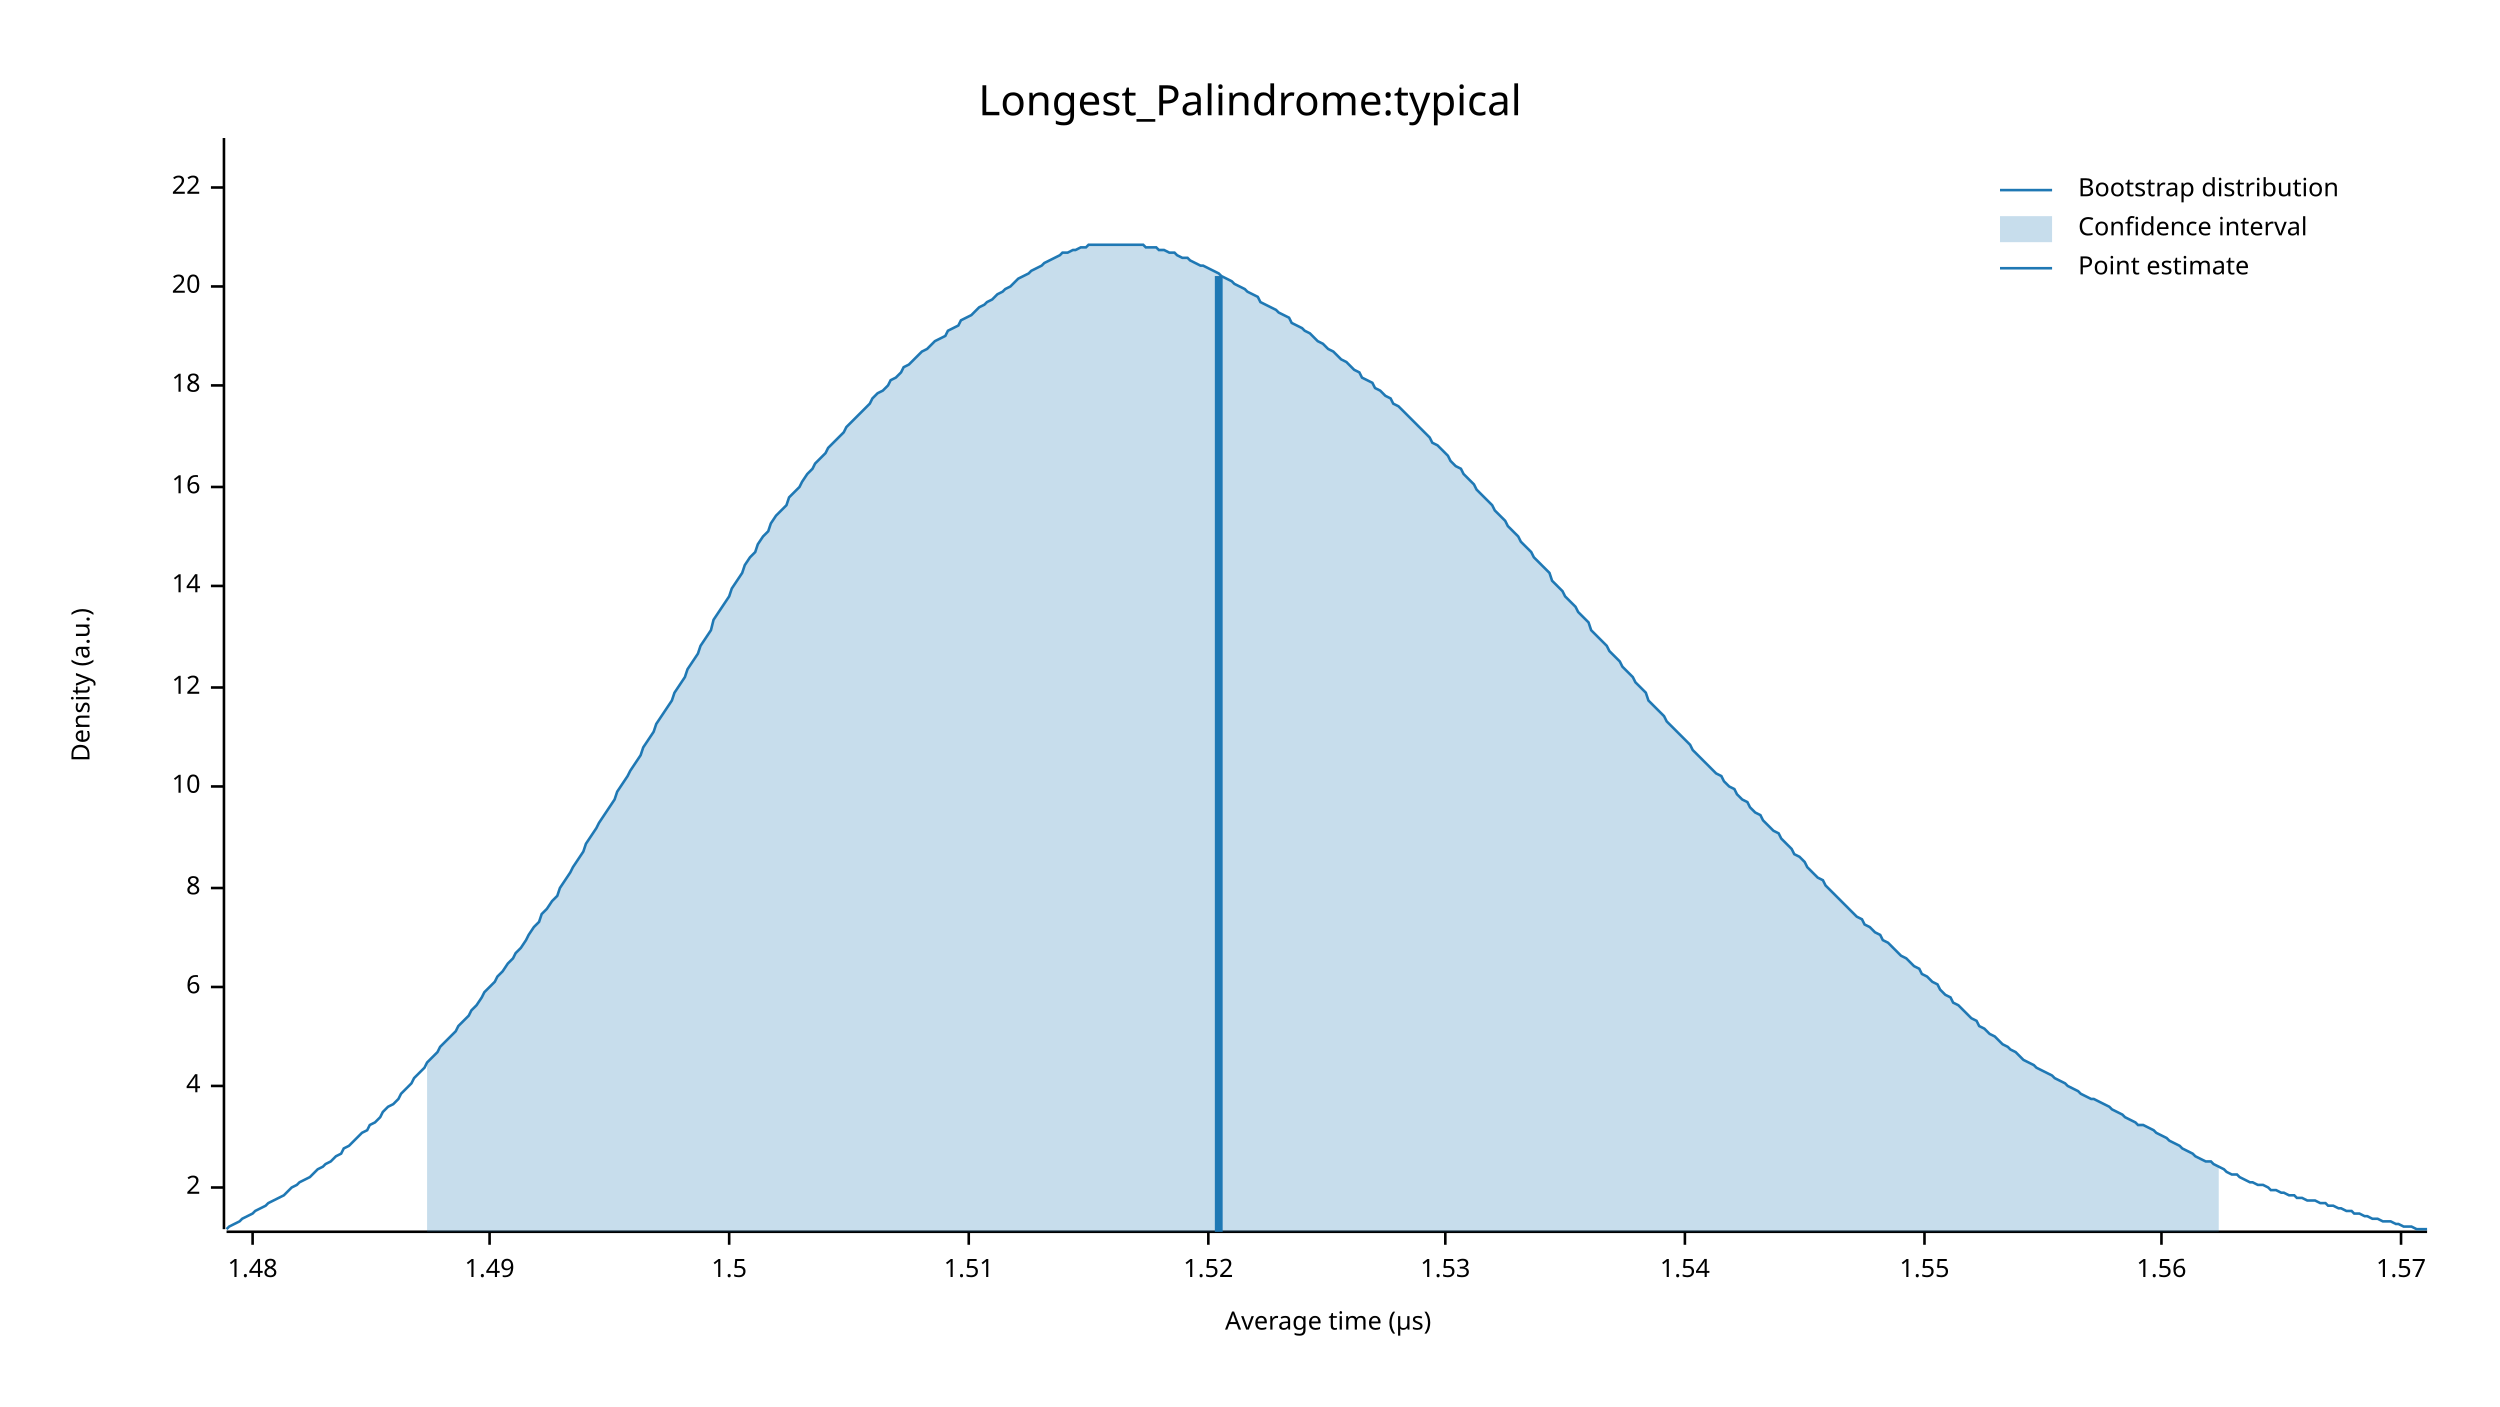
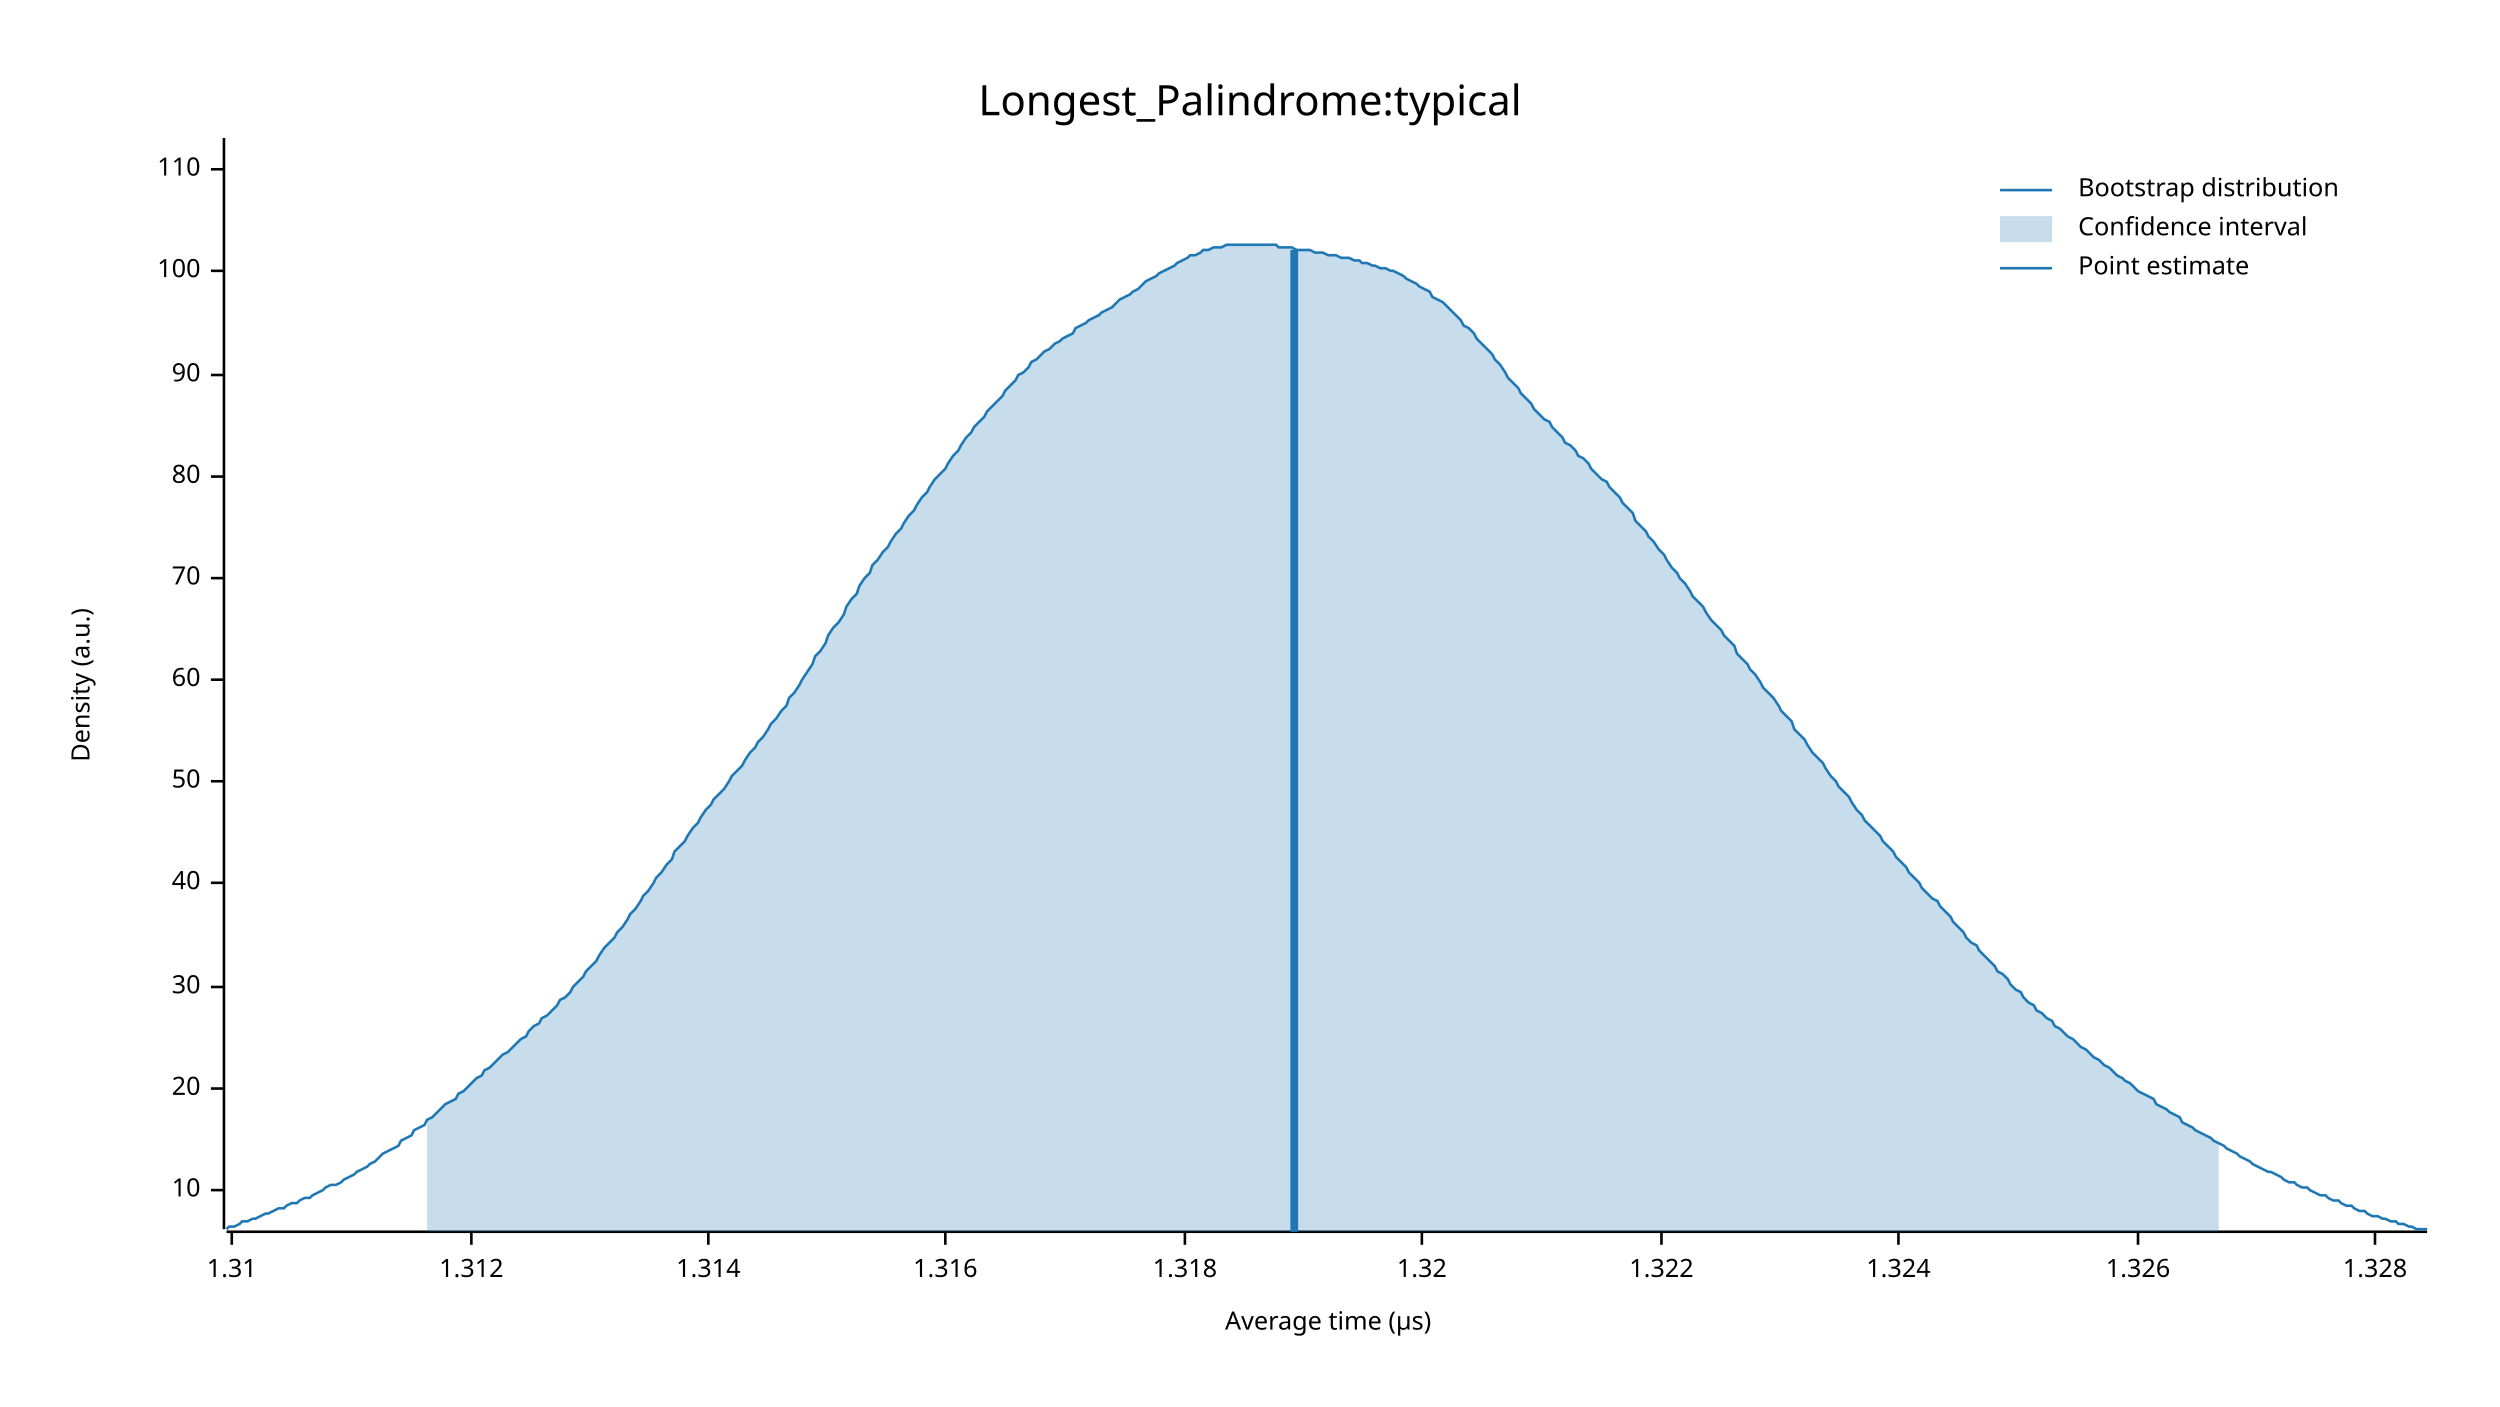
<svg xmlns="http://www.w3.org/2000/svg" width="960" height="540" viewBox="0 0 960 540">
  <text x="480" y="32" dy="0.76em" text-anchor="middle" font-family="sans-serif" font-size="16.129" opacity="1" fill="#000000">
Longest_Palindrome:typical
</text>
  <text x="27" y="263" dy="0.76em" text-anchor="middle" font-family="sans-serif" font-size="9.677" opacity="1" fill="#000000" transform="rotate(270, 27, 263)">
Density (a.u.)
</text>
  <text x="510" y="513" dy="-0.5ex" text-anchor="middle" font-family="sans-serif" font-size="9.677" opacity="1" fill="#000000">
Average time (µs)
</text>
  <polyline fill="none" opacity="1" stroke="#000000" stroke-width="1" points="86,53 86,472 " />
-   <text x="77" y="456" dy="0.5ex" text-anchor="end" font-family="sans-serif" font-size="9.677" opacity="1" fill="#000000">
- 2
+   <text x="77" y="457" dy="0.5ex" text-anchor="end" font-family="sans-serif" font-size="9.677" opacity="1" fill="#000000">
+ 10
</text>
-   <polyline fill="none" opacity="1" stroke="#000000" stroke-width="1" points="81,456 86,456 " />
-   <text x="77" y="417" dy="0.5ex" text-anchor="end" font-family="sans-serif" font-size="9.677" opacity="1" fill="#000000">
- 4
+   <polyline fill="none" opacity="1" stroke="#000000" stroke-width="1" points="81,457 86,457 " />
+   <text x="77" y="418" dy="0.5ex" text-anchor="end" font-family="sans-serif" font-size="9.677" opacity="1" fill="#000000">
+ 20
</text>
-   <polyline fill="none" opacity="1" stroke="#000000" stroke-width="1" points="81,417 86,417 " />
+   <polyline fill="none" opacity="1" stroke="#000000" stroke-width="1" points="81,418 86,418 " />
  <text x="77" y="379" dy="0.5ex" text-anchor="end" font-family="sans-serif" font-size="9.677" opacity="1" fill="#000000">
- 6
+ 30
</text>
  <polyline fill="none" opacity="1" stroke="#000000" stroke-width="1" points="81,379 86,379 " />
-   <text x="77" y="341" dy="0.5ex" text-anchor="end" font-family="sans-serif" font-size="9.677" opacity="1" fill="#000000">
- 8
+   <text x="77" y="339" dy="0.5ex" text-anchor="end" font-family="sans-serif" font-size="9.677" opacity="1" fill="#000000">
+ 40
</text>
-   <polyline fill="none" opacity="1" stroke="#000000" stroke-width="1" points="81,341 86,341 " />
-   <text x="77" y="302" dy="0.5ex" text-anchor="end" font-family="sans-serif" font-size="9.677" opacity="1" fill="#000000">
- 10
+   <polyline fill="none" opacity="1" stroke="#000000" stroke-width="1" points="81,339 86,339 " />
+   <text x="77" y="300" dy="0.5ex" text-anchor="end" font-family="sans-serif" font-size="9.677" opacity="1" fill="#000000">
+ 50
</text>
-   <polyline fill="none" opacity="1" stroke="#000000" stroke-width="1" points="81,302 86,302 " />
-   <text x="77" y="264" dy="0.5ex" text-anchor="end" font-family="sans-serif" font-size="9.677" opacity="1" fill="#000000">
- 12
+   <polyline fill="none" opacity="1" stroke="#000000" stroke-width="1" points="81,300 86,300 " />
+   <text x="77" y="261" dy="0.5ex" text-anchor="end" font-family="sans-serif" font-size="9.677" opacity="1" fill="#000000">
+ 60
</text>
-   <polyline fill="none" opacity="1" stroke="#000000" stroke-width="1" points="81,264 86,264 " />
-   <text x="77" y="225" dy="0.5ex" text-anchor="end" font-family="sans-serif" font-size="9.677" opacity="1" fill="#000000">
- 14
+   <polyline fill="none" opacity="1" stroke="#000000" stroke-width="1" points="81,261 86,261 " />
+   <text x="77" y="222" dy="0.5ex" text-anchor="end" font-family="sans-serif" font-size="9.677" opacity="1" fill="#000000">
+ 70
</text>
-   <polyline fill="none" opacity="1" stroke="#000000" stroke-width="1" points="81,225 86,225 " />
-   <text x="77" y="187" dy="0.5ex" text-anchor="end" font-family="sans-serif" font-size="9.677" opacity="1" fill="#000000">
- 16
+   <polyline fill="none" opacity="1" stroke="#000000" stroke-width="1" points="81,222 86,222 " />
+   <text x="77" y="183" dy="0.5ex" text-anchor="end" font-family="sans-serif" font-size="9.677" opacity="1" fill="#000000">
+ 80
</text>
-   <polyline fill="none" opacity="1" stroke="#000000" stroke-width="1" points="81,187 86,187 " />
-   <text x="77" y="148" dy="0.5ex" text-anchor="end" font-family="sans-serif" font-size="9.677" opacity="1" fill="#000000">
- 18
+   <polyline fill="none" opacity="1" stroke="#000000" stroke-width="1" points="81,183 86,183 " />
+   <text x="77" y="144" dy="0.5ex" text-anchor="end" font-family="sans-serif" font-size="9.677" opacity="1" fill="#000000">
+ 90
</text>
-   <polyline fill="none" opacity="1" stroke="#000000" stroke-width="1" points="81,148 86,148 " />
-   <text x="77" y="110" dy="0.5ex" text-anchor="end" font-family="sans-serif" font-size="9.677" opacity="1" fill="#000000">
- 20
+   <polyline fill="none" opacity="1" stroke="#000000" stroke-width="1" points="81,144 86,144 " />
+   <text x="77" y="104" dy="0.5ex" text-anchor="end" font-family="sans-serif" font-size="9.677" opacity="1" fill="#000000">
+ 100
</text>
-   <polyline fill="none" opacity="1" stroke="#000000" stroke-width="1" points="81,110 86,110 " />
-   <text x="77" y="72" dy="0.5ex" text-anchor="end" font-family="sans-serif" font-size="9.677" opacity="1" fill="#000000">
- 22
+   <polyline fill="none" opacity="1" stroke="#000000" stroke-width="1" points="81,104 86,104 " />
+   <text x="77" y="65" dy="0.5ex" text-anchor="end" font-family="sans-serif" font-size="9.677" opacity="1" fill="#000000">
+ 110
</text>
-   <polyline fill="none" opacity="1" stroke="#000000" stroke-width="1" points="81,72 86,72 " />
+   <polyline fill="none" opacity="1" stroke="#000000" stroke-width="1" points="81,65 86,65 " />
  <polyline fill="none" opacity="1" stroke="#000000" stroke-width="1" points="87,473 932,473 " />
-   <text x="97" y="483" dy="0.76em" text-anchor="middle" font-family="sans-serif" font-size="9.677" opacity="1" fill="#000000">
- 1.48
+   <text x="89" y="483" dy="0.76em" text-anchor="middle" font-family="sans-serif" font-size="9.677" opacity="1" fill="#000000">
+ 1.31
</text>
-   <polyline fill="none" opacity="1" stroke="#000000" stroke-width="1" points="97,473 97,478 " />
-   <text x="188" y="483" dy="0.76em" text-anchor="middle" font-family="sans-serif" font-size="9.677" opacity="1" fill="#000000">
- 1.49
+   <polyline fill="none" opacity="1" stroke="#000000" stroke-width="1" points="89,473 89,478 " />
+   <text x="181" y="483" dy="0.76em" text-anchor="middle" font-family="sans-serif" font-size="9.677" opacity="1" fill="#000000">
+ 1.312
</text>
-   <polyline fill="none" opacity="1" stroke="#000000" stroke-width="1" points="188,473 188,478 " />
-   <text x="280" y="483" dy="0.76em" text-anchor="middle" font-family="sans-serif" font-size="9.677" opacity="1" fill="#000000">
- 1.5
+   <polyline fill="none" opacity="1" stroke="#000000" stroke-width="1" points="181,473 181,478 " />
+   <text x="272" y="483" dy="0.76em" text-anchor="middle" font-family="sans-serif" font-size="9.677" opacity="1" fill="#000000">
+ 1.314
</text>
-   <polyline fill="none" opacity="1" stroke="#000000" stroke-width="1" points="280,473 280,478 " />
-   <text x="372" y="483" dy="0.76em" text-anchor="middle" font-family="sans-serif" font-size="9.677" opacity="1" fill="#000000">
- 1.51
+   <polyline fill="none" opacity="1" stroke="#000000" stroke-width="1" points="272,473 272,478 " />
+   <text x="363" y="483" dy="0.76em" text-anchor="middle" font-family="sans-serif" font-size="9.677" opacity="1" fill="#000000">
+ 1.316
</text>
-   <polyline fill="none" opacity="1" stroke="#000000" stroke-width="1" points="372,473 372,478 " />
-   <text x="464" y="483" dy="0.76em" text-anchor="middle" font-family="sans-serif" font-size="9.677" opacity="1" fill="#000000">
- 1.52
+   <polyline fill="none" opacity="1" stroke="#000000" stroke-width="1" points="363,473 363,478 " />
+   <text x="455" y="483" dy="0.76em" text-anchor="middle" font-family="sans-serif" font-size="9.677" opacity="1" fill="#000000">
+ 1.318
</text>
-   <polyline fill="none" opacity="1" stroke="#000000" stroke-width="1" points="464,473 464,478 " />
-   <text x="555" y="483" dy="0.76em" text-anchor="middle" font-family="sans-serif" font-size="9.677" opacity="1" fill="#000000">
- 1.53
+   <polyline fill="none" opacity="1" stroke="#000000" stroke-width="1" points="455,473 455,478 " />
+   <text x="546" y="483" dy="0.76em" text-anchor="middle" font-family="sans-serif" font-size="9.677" opacity="1" fill="#000000">
+ 1.32
</text>
-   <polyline fill="none" opacity="1" stroke="#000000" stroke-width="1" points="555,473 555,478 " />
-   <text x="647" y="483" dy="0.76em" text-anchor="middle" font-family="sans-serif" font-size="9.677" opacity="1" fill="#000000">
- 1.54
+   <polyline fill="none" opacity="1" stroke="#000000" stroke-width="1" points="546,473 546,478 " />
+   <text x="638" y="483" dy="0.76em" text-anchor="middle" font-family="sans-serif" font-size="9.677" opacity="1" fill="#000000">
+ 1.322
</text>
-   <polyline fill="none" opacity="1" stroke="#000000" stroke-width="1" points="647,473 647,478 " />
-   <text x="739" y="483" dy="0.76em" text-anchor="middle" font-family="sans-serif" font-size="9.677" opacity="1" fill="#000000">
- 1.55
+   <polyline fill="none" opacity="1" stroke="#000000" stroke-width="1" points="638,473 638,478 " />
+   <text x="729" y="483" dy="0.76em" text-anchor="middle" font-family="sans-serif" font-size="9.677" opacity="1" fill="#000000">
+ 1.324
</text>
-   <polyline fill="none" opacity="1" stroke="#000000" stroke-width="1" points="739,473 739,478 " />
-   <text x="830" y="483" dy="0.76em" text-anchor="middle" font-family="sans-serif" font-size="9.677" opacity="1" fill="#000000">
- 1.56
+   <polyline fill="none" opacity="1" stroke="#000000" stroke-width="1" points="729,473 729,478 " />
+   <text x="821" y="483" dy="0.76em" text-anchor="middle" font-family="sans-serif" font-size="9.677" opacity="1" fill="#000000">
+ 1.326
</text>
-   <polyline fill="none" opacity="1" stroke="#000000" stroke-width="1" points="830,473 830,478 " />
-   <text x="922" y="483" dy="0.76em" text-anchor="middle" font-family="sans-serif" font-size="9.677" opacity="1" fill="#000000">
- 1.57
+   <polyline fill="none" opacity="1" stroke="#000000" stroke-width="1" points="821,473 821,478 " />
+   <text x="912" y="483" dy="0.76em" text-anchor="middle" font-family="sans-serif" font-size="9.677" opacity="1" fill="#000000">
+ 1.328
</text>
-   <polyline fill="none" opacity="1" stroke="#000000" stroke-width="1" points="922,473 922,478 " />
-   <polyline fill="none" opacity="1" stroke="#1F78B4" stroke-width="1" points="87,472 88,471 90,470 92,469 93,468 95,467 97,466 98,465 100,464 102,463 103,462 105,461 107,460 109,459 110,458 112,456 114,455 115,454 117,453 119,452 120,451 122,449 124,448 125,447 127,446 129,444 131,443 132,441 134,440 136,438 137,437 139,435 141,434 142,432 144,431 146,429 147,427 149,425 151,424 153,422 154,420 156,418 158,416 159,414 161,412 163,410 164,408 166,406 168,404 169,402 171,400 173,398 175,396 176,394 178,392 180,390 181,388 183,386 185,383 186,381 188,379 190,377 191,375 193,373 195,370 197,368 198,366 200,364 202,361 203,359 205,356 207,354 208,351 210,349 212,346 214,344 215,341 217,338 219,335 220,333 222,330 224,327 225,324 227,321 229,318 230,316 232,313 234,310 236,307 237,304 239,301 241,298 242,296 244,293 246,290 247,287 249,284 251,281 252,278 254,275 256,272 258,269 259,266 261,263 263,260 264,257 266,254 268,251 269,248 271,245 273,242 274,238 276,235 278,232 280,229 281,226 283,223 285,220 286,217 288,214 290,212 291,209 293,206 295,204 296,201 298,198 300,196 302,194 303,191 305,189 307,187 308,185 310,182 312,180 313,178 315,176 317,174 318,172 320,170 322,168 324,166 325,164 327,162 329,160 330,159 332,157 334,155 335,153 337,151 339,150 341,148 342,146 344,145 346,143 347,141 349,140 351,138 352,137 354,135 356,134 357,133 359,131 361,130 363,129 364,127 366,126 368,125 369,123 371,122 373,121 374,120 376,118 378,117 379,116 381,115 383,113 385,112 386,111 388,110 390,108 391,107 393,106 395,105 396,104 398,103 400,102 401,101 403,100 405,99 407,98 408,97 410,97 412,96 413,96 415,95 417,95 418,94 420,94 422,94 423,94 425,94 427,94 429,94 430,94 432,94 434,94 435,94 437,94 439,94 440,95 442,95 444,95 445,96 447,96 449,97 451,97 452,98 454,99 456,99 457,100 459,101 461,102 462,102 464,103 466,104 468,105 469,106 471,107 473,108 474,109 476,110 478,111 479,112 481,113 483,114 484,116 486,117 488,118 490,119 491,120 493,121 495,122 496,124 498,125 500,126 501,127 503,128 505,130 506,131 508,132 510,134 512,135 513,136 515,138 517,139 518,140 520,142 522,143 523,145 525,146 527,147 528,149 530,150 532,152 534,153 535,155 537,156 539,158 540,159 542,161 544,163 545,164 547,166 549,168 550,170 552,171 554,173 556,175 557,177 559,179 561,180 562,182 564,184 566,186 567,188 569,190 571,192 573,194 574,196 576,198 578,200 579,202 581,204 583,206 584,208 586,210 588,212 589,214 591,216 593,218 595,220 596,223 598,225 600,227 601,229 603,231 605,233 606,235 608,237 610,239 611,242 613,244 615,246 617,248 618,250 620,252 622,254 623,256 625,258 627,260 628,262 630,264 632,266 633,269 635,271 637,273 639,275 640,277 642,279 644,281 645,282 647,284 649,286 650,288 652,290 654,292 655,293 657,295 659,297 661,298 662,300 664,302 666,303 667,305 669,307 671,308 672,310 674,312 676,313 677,315 679,317 681,319 683,320 684,322 686,324 688,326 689,328 691,329 693,331 694,333 696,335 698,337 700,338 701,340 703,342 705,344 706,345 708,347 710,349 711,350 713,352 715,353 716,355 718,356 720,358 722,359 723,361 725,362 727,364 728,365 730,367 732,368 733,369 735,371 737,372 738,374 740,375 742,377 744,378 745,380 747,382 749,383 750,385 752,386 754,388 755,389 757,391 759,392 760,394 762,395 764,397 766,398 767,399 769,401 771,402 772,403 774,404 776,406 777,407 779,408 781,409 782,410 784,411 786,412 788,413 789,414 791,415 793,416 794,417 796,418 798,419 799,420 801,421 803,422 804,422 806,423 808,424 810,425 811,426 813,427 815,428 816,429 818,430 820,431 821,432 823,432 825,433 827,434 828,435 830,436 832,437 833,438 835,439 837,440 838,441 840,442 842,443 843,444 845,445 847,446 849,446 850,447 852,448 854,449 855,450 857,451 859,451 860,452 862,453 864,454 865,454 867,455 869,455 871,456 872,457 874,457 876,458 877,458 879,459 881,459 882,460 884,460 886,461 887,461 889,461 891,462 893,462 894,463 896,463 898,464 899,464 901,465 903,465 904,466 906,466 908,467 909,467 911,468 913,468 915,469 916,469 918,469 920,470 921,470 923,471 925,471 926,471 928,472 930,472 932,472 " />
-   <polygon opacity="0.25" fill="#1F78B4" points="164,408 166,406 168,404 169,402 171,400 173,398 175,396 176,394 178,392 180,390 181,388 183,386 185,383 186,381 188,379 190,377 191,375 193,373 195,370 197,368 198,366 200,364 202,361 203,359 205,356 207,354 208,351 210,349 212,346 214,344 215,341 217,338 219,335 220,333 222,330 224,327 225,324 227,321 229,318 230,316 232,313 234,310 236,307 237,304 239,301 241,298 242,296 244,293 246,290 247,287 249,284 251,281 252,278 254,275 256,272 258,269 259,266 261,263 263,260 264,257 266,254 268,251 269,248 271,245 273,242 274,238 276,235 278,232 280,229 281,226 283,223 285,220 286,217 288,214 290,212 291,209 293,206 295,204 296,201 298,198 300,196 302,194 303,191 305,189 307,187 308,185 310,182 312,180 313,178 315,176 317,174 318,172 320,170 322,168 324,166 325,164 327,162 329,160 330,159 332,157 334,155 335,153 337,151 339,150 341,148 342,146 344,145 346,143 347,141 349,140 351,138 352,137 354,135 356,134 357,133 359,131 361,130 363,129 364,127 366,126 368,125 369,123 371,122 373,121 374,120 376,118 378,117 379,116 381,115 383,113 385,112 386,111 388,110 390,108 391,107 393,106 395,105 396,104 398,103 400,102 401,101 403,100 405,99 407,98 408,97 410,97 412,96 413,96 415,95 417,95 418,94 420,94 422,94 423,94 425,94 427,94 429,94 430,94 432,94 434,94 435,94 437,94 439,94 440,95 442,95 444,95 445,96 447,96 449,97 451,97 452,98 454,99 456,99 457,100 459,101 461,102 462,102 464,103 466,104 468,105 469,106 471,107 473,108 474,109 476,110 478,111 479,112 481,113 483,114 484,116 486,117 488,118 490,119 491,120 493,121 495,122 496,124 498,125 500,126 501,127 503,128 505,130 506,131 508,132 510,134 512,135 513,136 515,138 517,139 518,140 520,142 522,143 523,145 525,146 527,147 528,149 530,150 532,152 534,153 535,155 537,156 539,158 540,159 542,161 544,163 545,164 547,166 549,168 550,170 552,171 554,173 556,175 557,177 559,179 561,180 562,182 564,184 566,186 567,188 569,190 571,192 573,194 574,196 576,198 578,200 579,202 581,204 583,206 584,208 586,210 588,212 589,214 591,216 593,218 595,220 596,223 598,225 600,227 601,229 603,231 605,233 606,235 608,237 610,239 611,242 613,244 615,246 617,248 618,250 620,252 622,254 623,256 625,258 627,260 628,262 630,264 632,266 633,269 635,271 637,273 639,275 640,277 642,279 644,281 645,282 647,284 649,286 650,288 652,290 654,292 655,293 657,295 659,297 661,298 662,300 664,302 666,303 667,305 669,307 671,308 672,310 674,312 676,313 677,315 679,317 681,319 683,320 684,322 686,324 688,326 689,328 691,329 693,331 694,333 696,335 698,337 700,338 701,340 703,342 705,344 706,345 708,347 710,349 711,350 713,352 715,353 716,355 718,356 720,358 722,359 723,361 725,362 727,364 728,365 730,367 732,368 733,369 735,371 737,372 738,374 740,375 742,377 744,378 745,380 747,382 749,383 750,385 752,386 754,388 755,389 757,391 759,392 760,394 762,395 764,397 766,398 767,399 769,401 771,402 772,403 774,404 776,406 777,407 779,408 781,409 782,410 784,411 786,412 788,413 789,414 791,415 793,416 794,417 796,418 798,419 799,420 801,421 803,422 804,422 806,423 808,424 810,425 811,426 813,427 815,428 816,429 818,430 820,431 821,432 823,432 825,433 827,434 828,435 830,436 832,437 833,438 835,439 837,440 838,441 840,442 842,443 843,444 845,445 847,446 849,446 850,447 852,448 852,473 164,473 " />
-   <polyline fill="none" opacity="1" stroke="#1F78B4" stroke-width="3" points="468,473 468,106 " />
+   <polyline fill="none" opacity="1" stroke="#000000" stroke-width="1" points="912,473 912,478 " />
+   <polyline fill="none" opacity="1" stroke="#1F78B4" stroke-width="1" points="87,472 88,471 90,471 92,470 93,469 95,469 97,468 98,468 100,467 102,466 103,466 105,465 107,464 109,464 110,463 112,462 114,462 115,461 117,460 119,460 120,459 122,458 124,457 125,456 127,455 129,455 131,454 132,453 134,452 136,451 137,450 139,449 141,448 142,447 144,446 146,444 147,443 149,442 151,441 153,440 154,438 156,437 158,436 159,434 161,433 163,432 164,430 166,429 168,427 169,426 171,424 173,423 175,422 176,420 178,419 180,417 181,416 183,414 185,413 186,411 188,410 190,408 191,407 193,405 195,404 197,402 198,401 200,399 202,398 203,396 205,394 207,393 208,391 210,390 212,388 214,386 215,384 217,383 219,381 220,379 222,377 224,375 225,373 227,371 229,369 230,367 232,364 234,362 236,360 237,358 239,356 241,353 242,351 244,349 246,346 247,344 249,342 251,339 252,337 254,335 256,332 258,330 259,327 261,325 263,323 264,321 266,318 268,316 269,314 271,311 273,309 274,307 276,305 278,303 280,300 281,298 283,296 285,294 286,292 288,289 290,287 291,285 293,283 295,280 296,278 298,276 300,273 302,271 303,268 305,266 307,263 308,261 310,258 312,255 313,252 315,250 317,247 318,244 320,241 322,239 324,236 325,233 327,230 329,228 330,225 332,222 334,220 335,217 337,215 339,212 341,210 342,208 344,205 346,203 347,201 349,198 351,196 352,194 354,191 356,189 357,187 359,184 361,182 363,180 364,178 366,175 368,173 369,171 371,168 373,166 374,164 376,162 378,160 379,158 381,156 383,154 385,152 386,150 388,148 390,146 391,144 393,143 395,141 396,139 398,138 400,136 401,135 403,134 405,132 407,131 408,130 410,129 412,128 413,126 415,125 417,124 418,123 420,122 422,121 423,120 425,119 427,118 429,116 430,115 432,114 434,113 435,112 437,111 439,109 440,108 442,107 444,106 445,105 447,104 449,103 451,102 452,101 454,100 456,99 457,98 459,98 461,97 462,96 464,96 466,95 468,95 469,95 471,94 473,94 474,94 476,94 478,94 479,94 481,94 483,94 484,94 486,94 488,94 490,94 491,95 493,95 495,95 496,95 498,96 500,96 501,96 503,96 505,97 506,97 508,97 510,98 512,98 513,98 515,99 517,99 518,99 520,100 522,100 523,101 525,101 527,102 528,102 530,103 532,103 534,104 535,104 537,105 539,106 540,107 542,108 544,109 545,110 547,111 549,112 550,114 552,115 554,116 556,118 557,119 559,121 561,123 562,125 564,126 566,128 567,130 569,132 571,134 573,136 574,138 576,140 578,143 579,145 581,147 583,149 584,151 586,153 588,155 589,157 591,159 593,161 595,162 596,164 598,166 600,168 601,170 603,171 605,173 606,175 608,176 610,178 611,180 613,182 615,184 617,185 618,187 620,189 622,191 623,193 625,195 627,197 628,200 630,202 632,204 633,206 635,208 637,211 639,213 640,215 642,218 644,220 645,222 647,224 649,227 650,229 652,231 654,233 655,235 657,238 659,240 661,242 662,244 664,246 666,248 667,251 669,253 671,255 672,257 674,259 676,262 677,264 679,266 681,268 683,271 684,273 686,275 688,277 689,280 691,282 693,284 694,286 696,289 698,291 700,293 701,295 703,298 705,300 706,302 708,304 710,306 711,308 713,311 715,313 716,315 718,317 720,319 722,321 723,323 725,325 727,327 728,329 730,331 732,333 733,335 735,337 737,339 738,341 740,343 742,345 744,346 745,348 747,350 749,352 750,354 752,356 754,358 755,360 757,362 759,363 760,365 762,367 764,369 766,371 767,373 769,374 771,376 772,378 774,380 776,381 777,383 779,385 781,386 782,388 784,389 786,391 788,392 789,394 791,395 793,397 794,398 796,399 798,401 799,402 801,403 803,405 804,406 806,407 808,409 810,410 811,411 813,413 815,414 816,415 818,416 820,418 821,419 823,420 825,421 827,422 828,424 830,425 832,426 833,427 835,428 837,429 838,431 840,432 842,433 843,434 845,435 847,436 849,437 850,438 852,439 854,440 855,441 857,442 859,443 860,444 862,445 864,446 865,447 867,448 869,449 871,450 872,450 874,451 876,452 877,453 879,454 881,454 882,455 884,456 886,456 887,457 889,458 891,459 893,459 894,460 896,461 898,461 899,462 901,463 903,463 904,464 906,465 908,465 909,466 911,467 913,467 915,468 916,468 918,469 920,469 921,470 923,470 925,471 926,471 928,472 930,472 932,472 " />
+   <polygon opacity="0.25" fill="#1F78B4" points="164,430 166,429 168,427 169,426 171,424 173,423 175,422 176,420 178,419 180,417 181,416 183,414 185,413 186,411 188,410 190,408 191,407 193,405 195,404 197,402 198,401 200,399 202,398 203,396 205,394 207,393 208,391 210,390 212,388 214,386 215,384 217,383 219,381 220,379 222,377 224,375 225,373 227,371 229,369 230,367 232,364 234,362 236,360 237,358 239,356 241,353 242,351 244,349 246,346 247,344 249,342 251,339 252,337 254,335 256,332 258,330 259,327 261,325 263,323 264,321 266,318 268,316 269,314 271,311 273,309 274,307 276,305 278,303 280,300 281,298 283,296 285,294 286,292 288,289 290,287 291,285 293,283 295,280 296,278 298,276 300,273 302,271 303,268 305,266 307,263 308,261 310,258 312,255 313,252 315,250 317,247 318,244 320,241 322,239 324,236 325,233 327,230 329,228 330,225 332,222 334,220 335,217 337,215 339,212 341,210 342,208 344,205 346,203 347,201 349,198 351,196 352,194 354,191 356,189 357,187 359,184 361,182 363,180 364,178 366,175 368,173 369,171 371,168 373,166 374,164 376,162 378,160 379,158 381,156 383,154 385,152 386,150 388,148 390,146 391,144 393,143 395,141 396,139 398,138 400,136 401,135 403,134 405,132 407,131 408,130 410,129 412,128 413,126 415,125 417,124 418,123 420,122 422,121 423,120 425,119 427,118 429,116 430,115 432,114 434,113 435,112 437,111 439,109 440,108 442,107 444,106 445,105 447,104 449,103 451,102 452,101 454,100 456,99 457,98 459,98 461,97 462,96 464,96 466,95 468,95 469,95 471,94 473,94 474,94 476,94 478,94 479,94 481,94 483,94 484,94 486,94 488,94 490,94 491,95 493,95 495,95 496,95 498,96 500,96 501,96 503,96 505,97 506,97 508,97 510,98 512,98 513,98 515,99 517,99 518,99 520,100 522,100 523,101 525,101 527,102 528,102 530,103 532,103 534,104 535,104 537,105 539,106 540,107 542,108 544,109 545,110 547,111 549,112 550,114 552,115 554,116 556,118 557,119 559,121 561,123 562,125 564,126 566,128 567,130 569,132 571,134 573,136 574,138 576,140 578,143 579,145 581,147 583,149 584,151 586,153 588,155 589,157 591,159 593,161 595,162 596,164 598,166 600,168 601,170 603,171 605,173 606,175 608,176 610,178 611,180 613,182 615,184 617,185 618,187 620,189 622,191 623,193 625,195 627,197 628,200 630,202 632,204 633,206 635,208 637,211 639,213 640,215 642,218 644,220 645,222 647,224 649,227 650,229 652,231 654,233 655,235 657,238 659,240 661,242 662,244 664,246 666,248 667,251 669,253 671,255 672,257 674,259 676,262 677,264 679,266 681,268 683,271 684,273 686,275 688,277 689,280 691,282 693,284 694,286 696,289 698,291 700,293 701,295 703,298 705,300 706,302 708,304 710,306 711,308 713,311 715,313 716,315 718,317 720,319 722,321 723,323 725,325 727,327 728,329 730,331 732,333 733,335 735,337 737,339 738,341 740,343 742,345 744,346 745,348 747,350 749,352 750,354 752,356 754,358 755,360 757,362 759,363 760,365 762,367 764,369 766,371 767,373 769,374 771,376 772,378 774,380 776,381 777,383 779,385 781,386 782,388 784,389 786,391 788,392 789,394 791,395 793,397 794,398 796,399 798,401 799,402 801,403 803,405 804,406 806,407 808,409 810,410 811,411 813,413 815,414 816,415 818,416 820,418 821,419 823,420 825,421 827,422 828,424 830,425 832,426 833,427 835,428 837,429 838,431 840,432 842,433 843,434 845,435 847,436 849,437 850,438 852,439 852,473 164,473 " />
+   <polyline fill="none" opacity="1" stroke="#1F78B4" stroke-width="3" points="497,473 497,96 " />
  <text x="798" y="68" dy="0.76em" text-anchor="start" font-family="sans-serif" font-size="9.677" opacity="1" fill="#000000">
Bootstrap distribution
</text>
  <text x="798" y="83" dy="0.76em" text-anchor="start" font-family="sans-serif" font-size="9.677" opacity="1" fill="#000000">
Confidence interval
</text>
  <text x="798" y="98" dy="0.76em" text-anchor="start" font-family="sans-serif" font-size="9.677" opacity="1" fill="#000000">
Point estimate
</text>
  <polyline fill="none" opacity="1" stroke="#1F78B4" stroke-width="1" points="768,73 788,73 " />
  <rect x="768" y="83" width="20" height="10" opacity="0.25" fill="#1F78B4" stroke="none" />
  <polyline fill="none" opacity="1" stroke="#1F78B4" stroke-width="1" points="768,103 788,103 " />
</svg>
